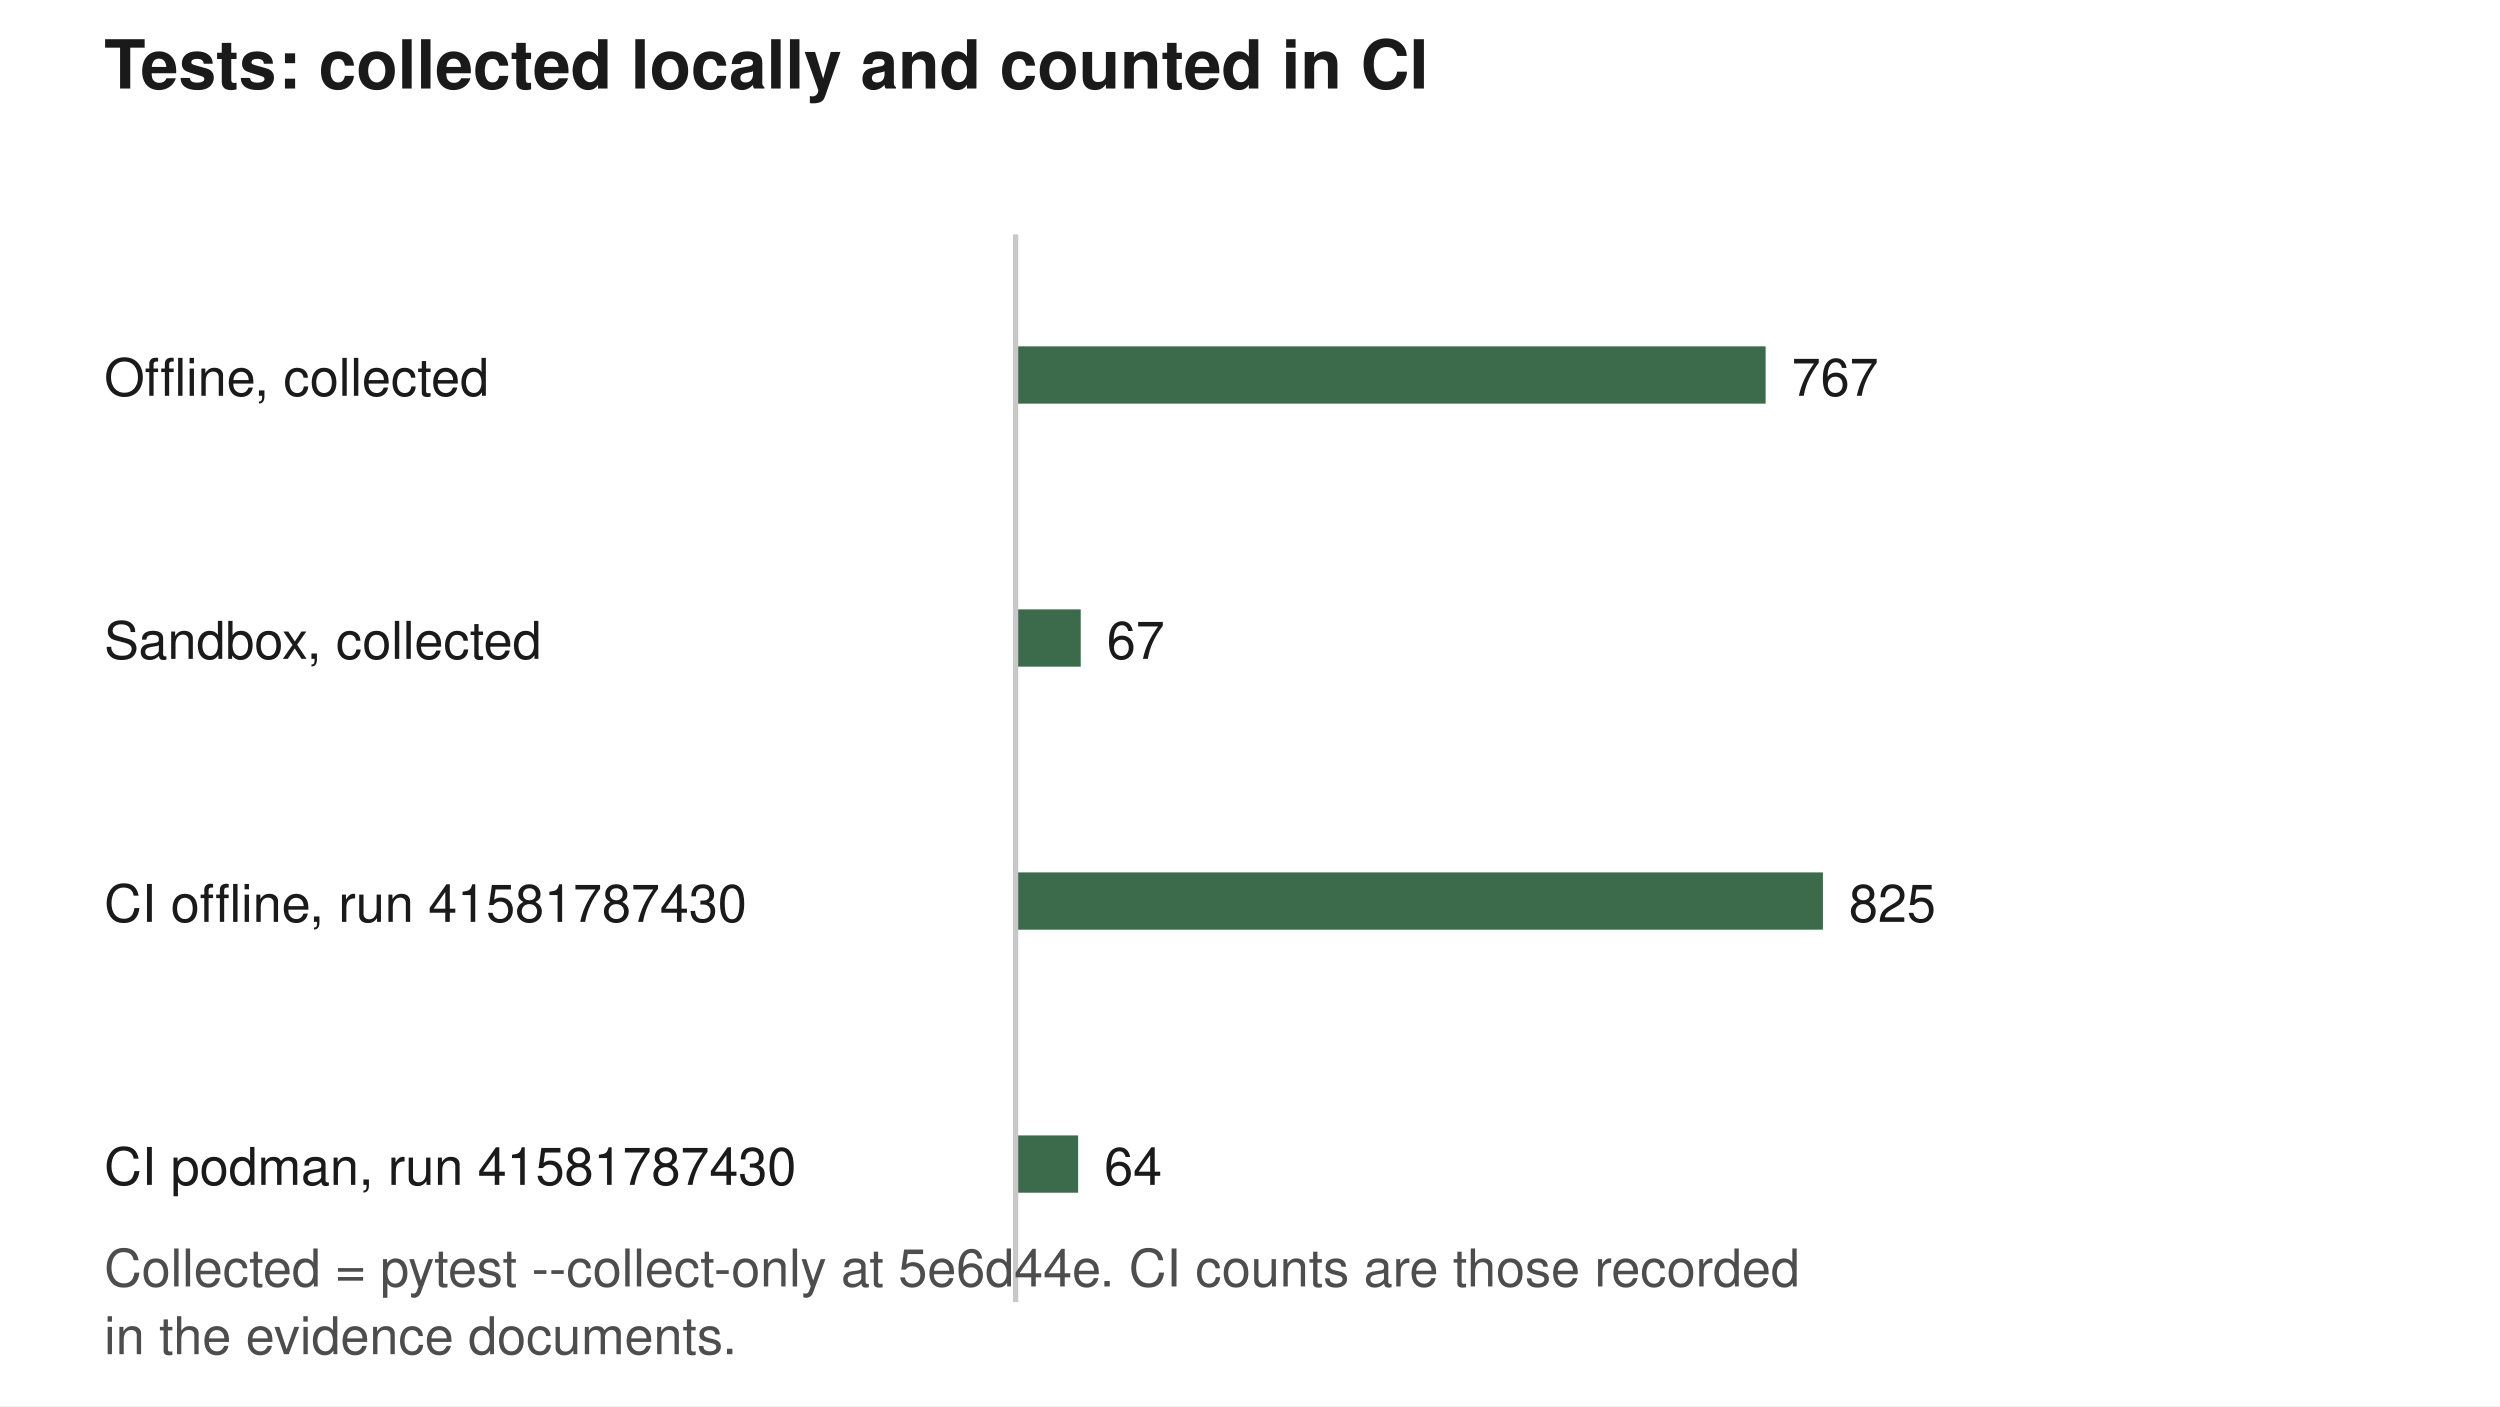
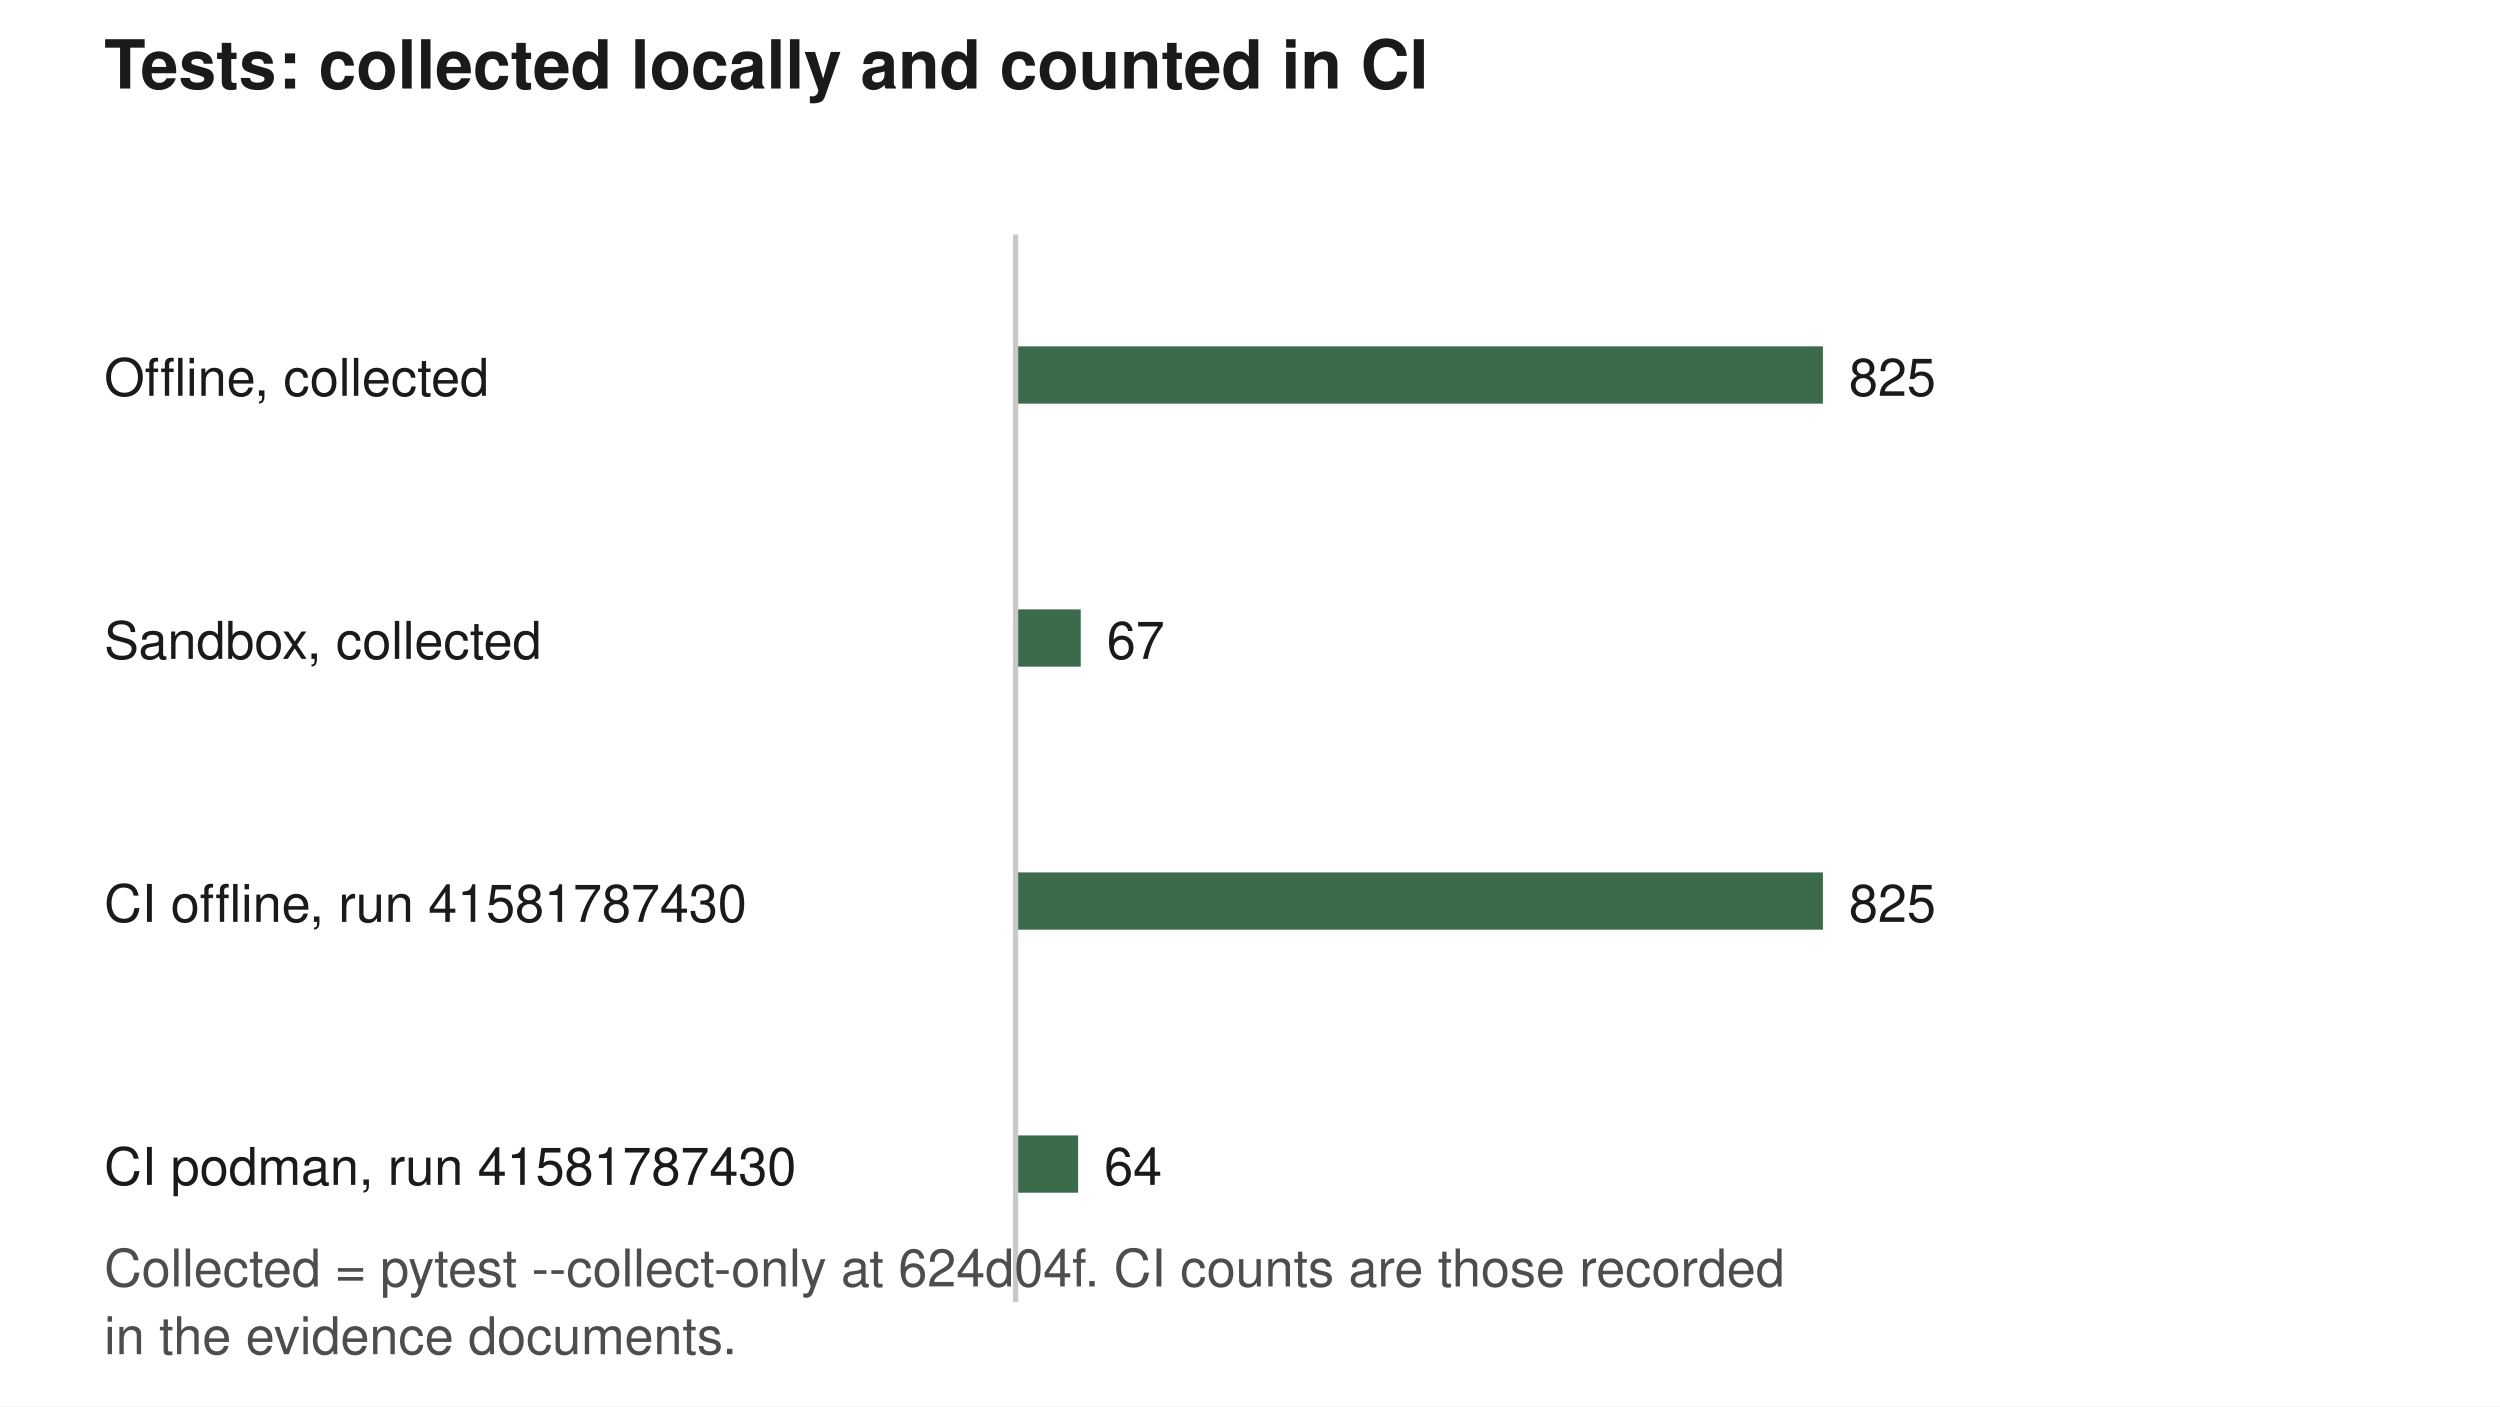
<svg xmlns="http://www.w3.org/2000/svg" viewBox="0 0 960 540" width="960" height="540" role="img" aria-labelledby="engineering-tests-title engineering-tests-desc">
  <style>text{font-family:system-ui,-apple-system,"Segoe UI",Helvetica,Arial,sans-serif}</style>
  <rect x="0" y="0" width="960" height="540" fill="#ffffff" />
  <text x="40" y="34" font-size="26" font-weight="bold" fill="#1a1a1a">Tests: collected locally and counted in CI</text>
  <text x="40" y="152" font-size="20" fill="#1a1a1a">Offline, collected</text>
-   <rect x="390" y="133" width="288" height="22" fill="#3b6b4a" stroke="none" stroke-width="2" />
-   <text x="688" y="152" font-size="20" fill="#1a1a1a">767</text>
+   <rect x="390" y="133" width="310" height="22" fill="#3b6b4a" stroke="none" stroke-width="2" />
+   <text x="710" y="152" font-size="20" fill="#1a1a1a">825</text>
  <text x="40" y="253" font-size="20" fill="#1a1a1a">Sandbox, collected</text>
  <rect x="390" y="234" width="25" height="22" fill="#3b6b4a" stroke="none" stroke-width="2" />
  <text x="425" y="253" font-size="20" fill="#1a1a1a">67</text>
  <text x="40" y="354" font-size="20" fill="#1a1a1a">CI offline, run 41581787430</text>
  <rect x="390" y="335" width="310" height="22" fill="#3b6b4a" stroke="none" stroke-width="2" />
  <text x="710" y="354" font-size="20" fill="#1a1a1a">825</text>
  <text x="40" y="455" font-size="20" fill="#1a1a1a">CI podman, run 41581787430</text>
  <rect x="390" y="436" width="24" height="22" fill="#3b6b4a" stroke="none" stroke-width="2" />
  <text x="424" y="455" font-size="20" fill="#1a1a1a">64</text>
  <path d="M390 90V500" stroke="#c8c8c8" stroke-width="2" fill="none" />
-   <text x="40" y="494" font-size="20" fill="#4d4d4d">Collected = pytest --collect-only at 5e6d44e. CI counts are those recorded</text>
+   <text x="40" y="494" font-size="20" fill="#4d4d4d">Collected = pytest --collect-only at 624d04f. CI counts are those recorded</text>
  <text x="40" y="520" font-size="20" fill="#4d4d4d">in the evidence documents.</text>
</svg>
